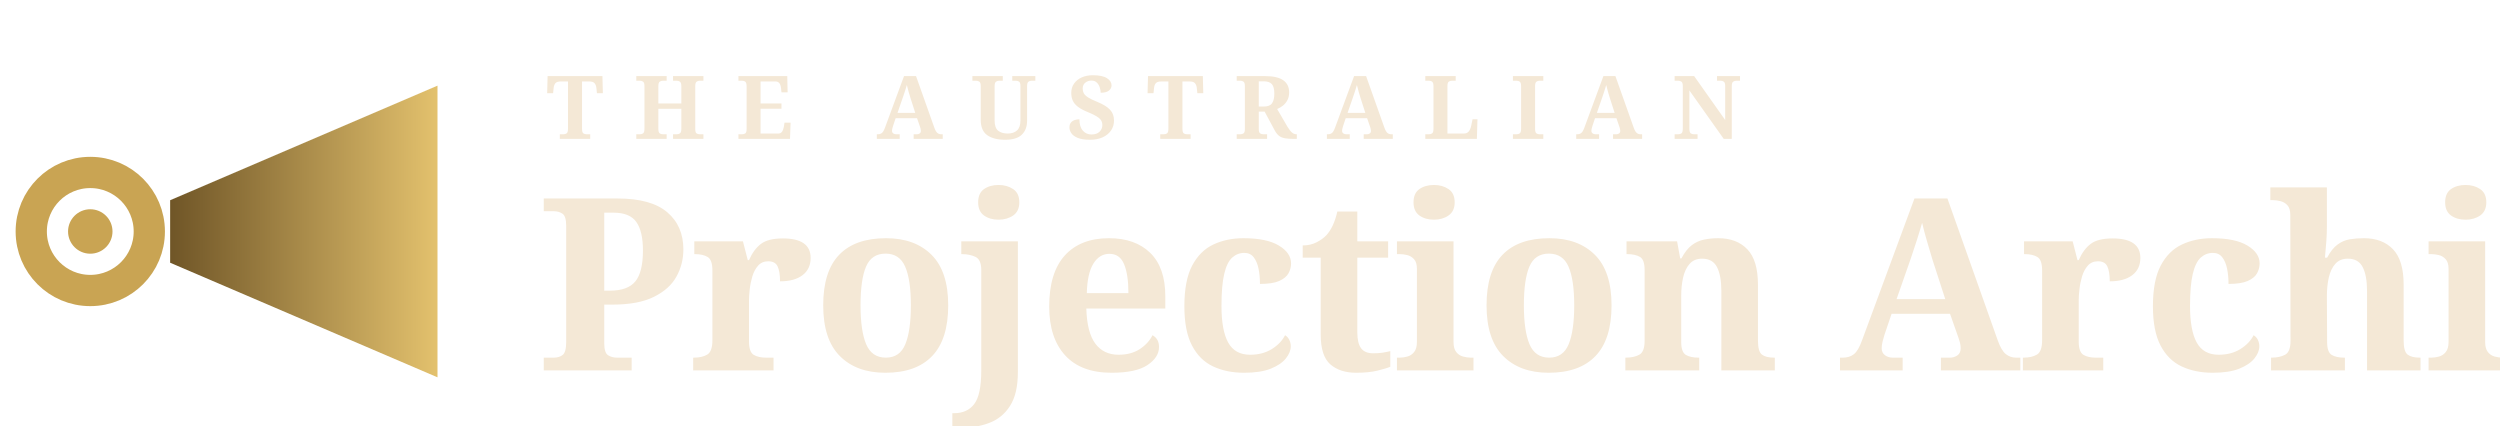
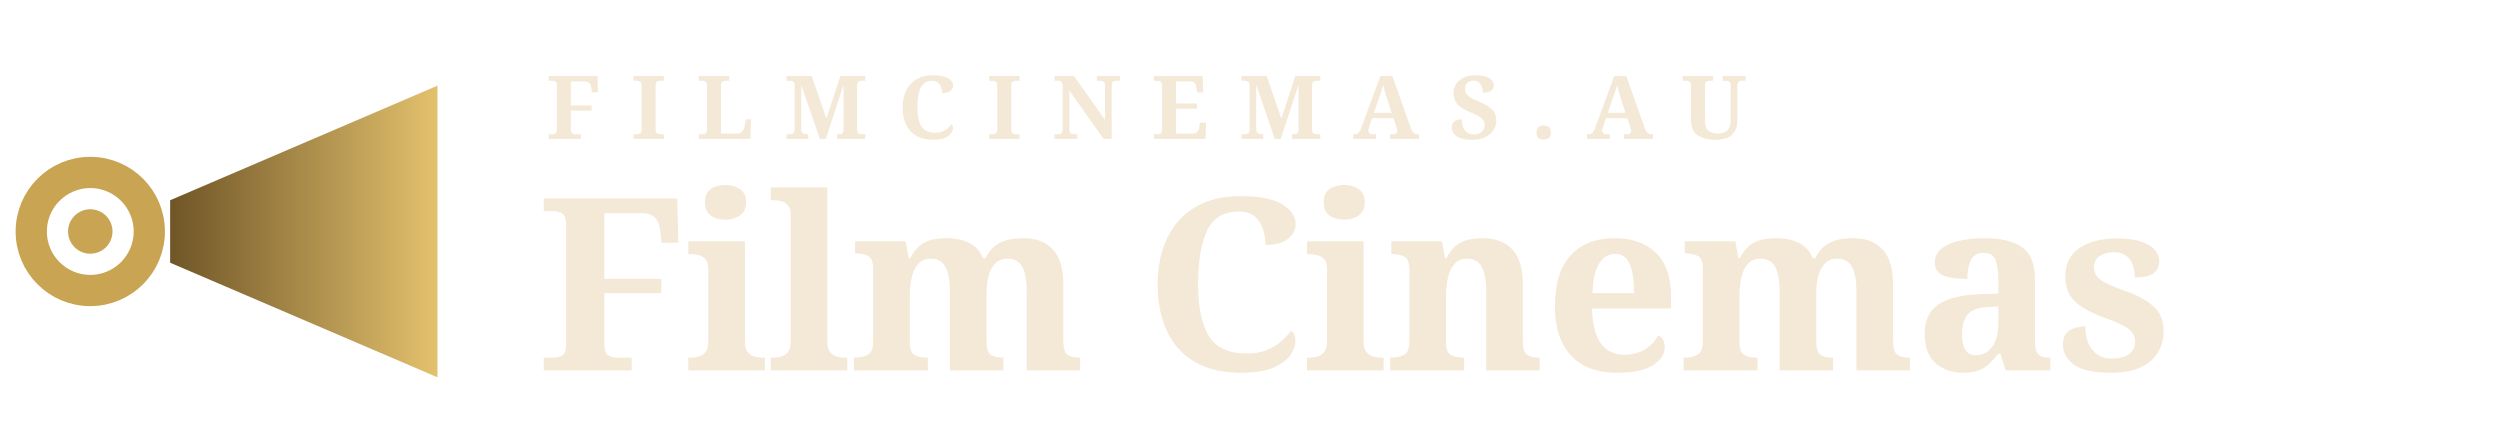
- <svg xmlns="http://www.w3.org/2000/svg" viewBox="0 0 540 92" role="img" style="background:#0B1E2D" aria-label="The Australian Projection Archive">
+ <svg xmlns="http://www.w3.org/2000/svg" viewBox="0 0 540 92" role="img" style="background:#0B1E2D" aria-label="Film Cinemas">
  <g transform="translate(0 2) scale(1.5)">
    <defs>
      <linearGradient id="lb3" x1="24" y1="0" x2="64" y2="0" gradientUnits="userSpaceOnUse">
        <stop offset="0" stop-color="#6E5426" />
        <stop offset="1" stop-color="#E6C46F" />
      </linearGradient>
    </defs>
    <circle cx="13" cy="32" r="8.5" fill="none" stroke="#C9A453" stroke-width="4.5" />
    <circle cx="13" cy="32" r="3.2" fill="#C9A453" />
    <path d="M24.5 27.5 63 11v42L24.5 36.5z" fill="url(#lb3)" />
  </g>
  <g fill="#F4E8D6" font-family="'Source Serif 4', Georgia, serif">
-     <text x="118" y="30" font-size="19" letter-spacing="6.5" font-weight="600">THE AUSTRALIAN</text>
-     <text x="116" y="80" font-size="52" font-weight="600" letter-spacing="-0.5">Projection Archive</text>
+     <text x="118" y="30" font-size="19" letter-spacing="6.5" font-weight="600">FILMCINEMAS.AU</text>
+     <text x="116" y="80" font-size="52" font-weight="600" letter-spacing="-0.5">Film Cinemas</text>
  </g>
</svg>
